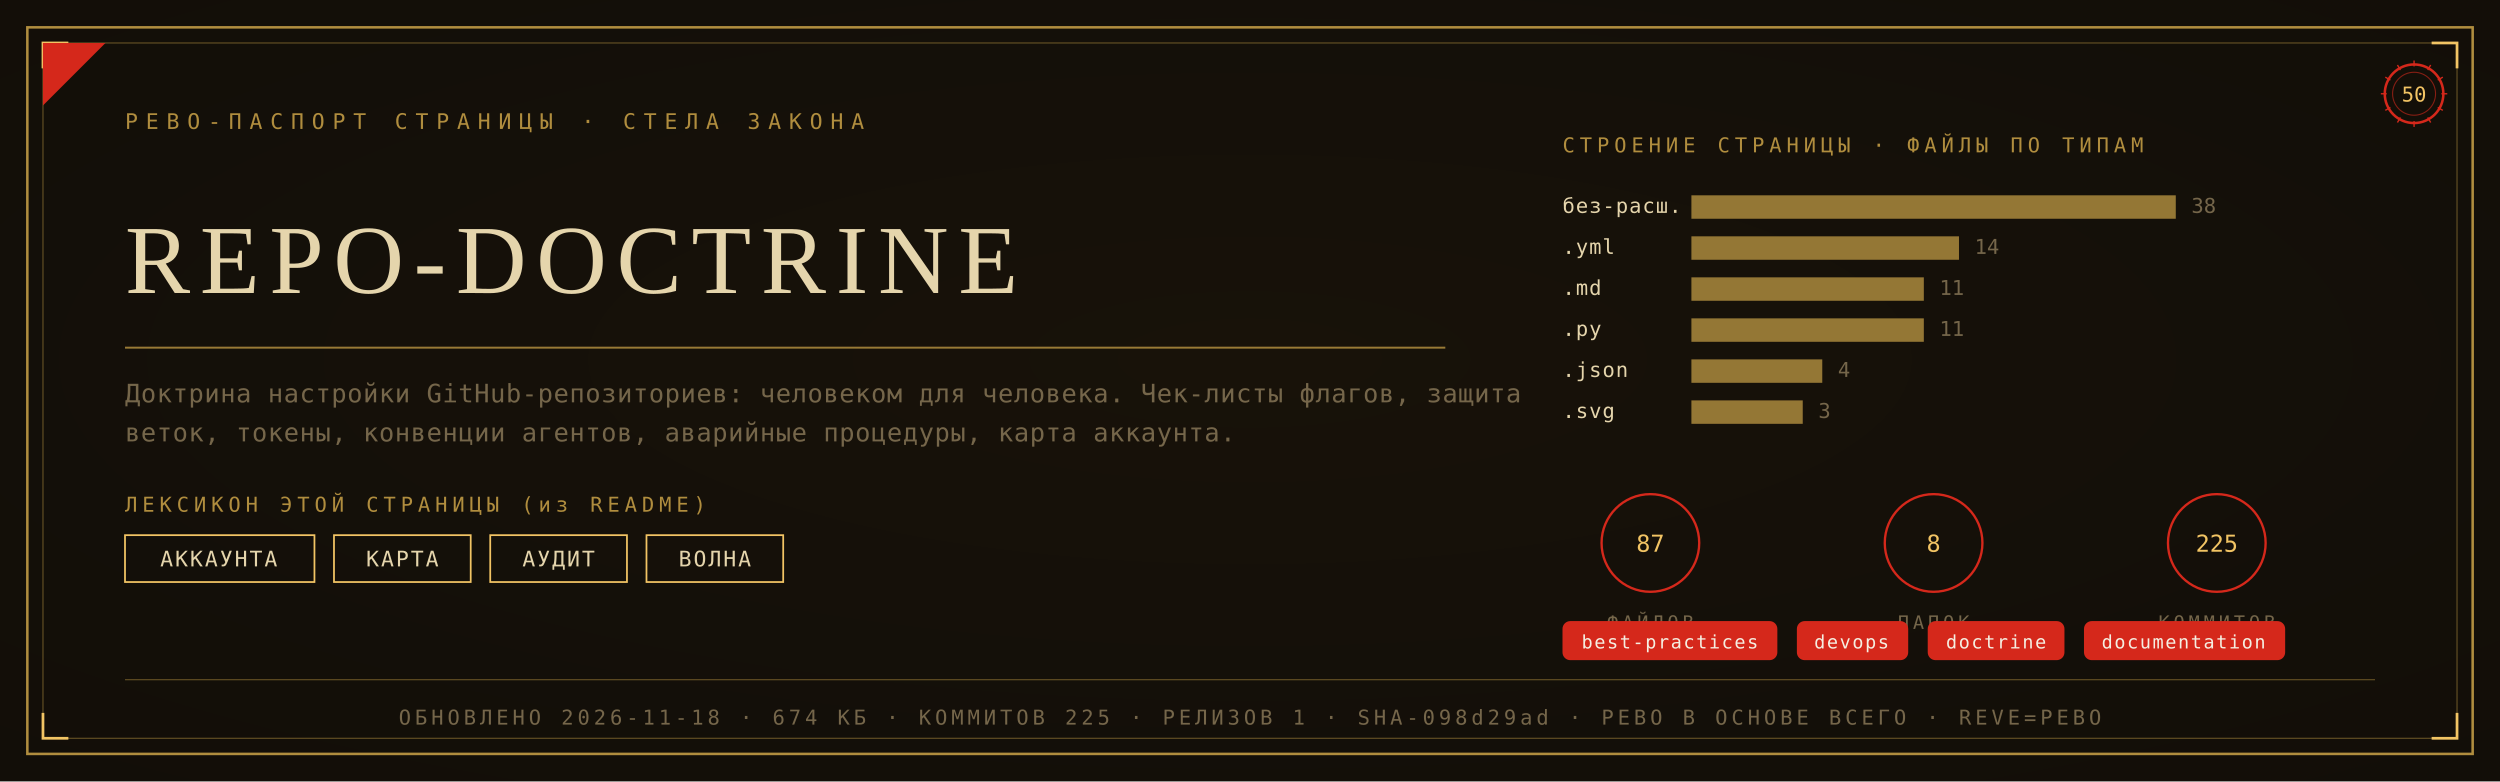
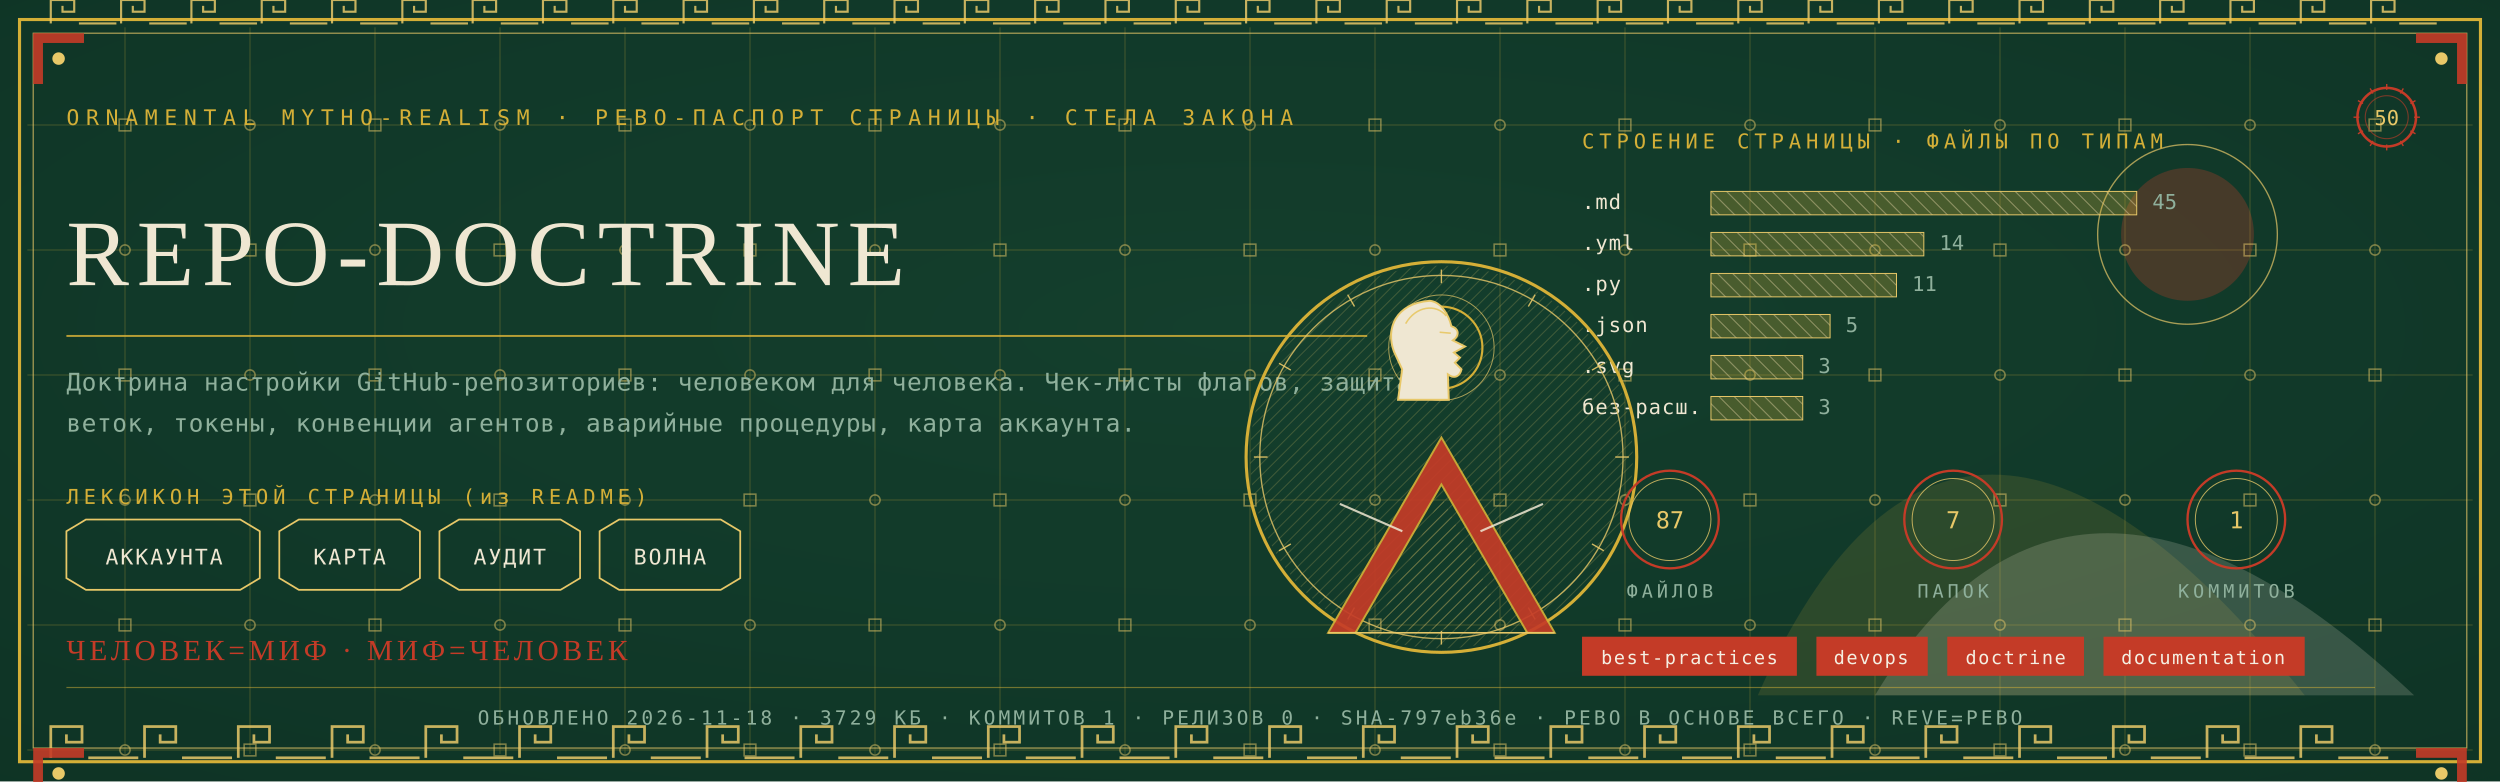
<svg xmlns="http://www.w3.org/2000/svg" viewBox="0 0 1280 400" width="1280" height="400">
  <defs>
-     <radialGradient id="rp50" cx="0.5" cy="0.46" r="1.05">
-       <stop offset="0" stop-color="#191209" />
-       <stop offset="1" stop-color="#0F0C08" />
+     <radialGradient id="rp50" cx="0.5" cy="0.42" r="1.1">
+       <stop offset="0" stop-color="#14402E" />
+       <stop offset="1" stop-color="#0C2E21" />
    </radialGradient>
+     <pattern id="hatchm" width="4.2" height="4.2" patternUnits="userSpaceOnUse" patternTransform="rotate(45)">
+       <rect width="4.2" height="4.2" fill="none" />
+       <line x1="0" y1="0" x2="0" y2="4.2" stroke="#E8C868" stroke-width="0.5" />
+     </pattern>
+     <pattern id="hatchv" width="5.5" height="5.5" patternUnits="userSpaceOnUse" patternTransform="rotate(-45)">
+       <rect width="5.5" height="5.5" fill="none" />
+       <line x1="0" y1="0" x2="0" y2="5.5" stroke="#EFE7D2" stroke-width="0.5" />
+     </pattern>
  </defs>
-   <rect width="1280" height="400" fill="#0F0C08" />
-   <rect width="1280" height="400" fill="url(#rp50)" opacity="0.92" />
-   <rect x="14" y="14" width="1252" height="372" fill="none" stroke="#B08D3E" stroke-width="1.3" />
-   <rect x="22" y="22" width="1236" height="356" fill="none" stroke="#B08D3E" stroke-width="0.55" opacity="0.55" />
-   <path d="M 22 35 L 22 22 L 35 22" fill="none" stroke="#F2C464" stroke-width="1.4" />
-   <path d="M 1258 35 L 1258 22 L 1245 22" fill="none" stroke="#F2C464" stroke-width="1.4" />
-   <path d="M 22 365 L 22 378 L 35 378" fill="none" stroke="#F2C464" stroke-width="1.4" />
-   <path d="M 1258 365 L 1258 378 L 1245 378" fill="none" stroke="#F2C464" stroke-width="1.4" />
-   <path d="M 22 54 L 22 22 L 54 22 Z" fill="#D5281B" />
-   <text x="64" y="66" font-family="'Cascadia Mono', ui-monospace, Consolas, monospace" font-size="11" fill="#B08D3E" letter-spacing="4">РЕВО-ПАСПОРТ СТРАНИЦЫ · СТЕЛА ЗАКОНА</text>
-   <g transform="translate(1236,48)">
-     <circle r="15" fill="none" stroke="#D5281B" stroke-width="1.3" />
-     <circle r="11" fill="none" stroke="#D5281B" stroke-width="0.55" opacity="0.6" />
-     <text y="4" text-anchor="middle" font-family="'Cascadia Mono', ui-monospace, Consolas, monospace" font-size="10.5" fill="#F2C464">50</text>
-     <g stroke="#D5281B" stroke-width="0.7">
+   <rect width="1280" height="400" fill="#0C2E21" />
+   <rect width="1280" height="400" fill="url(#rp50)" opacity="0.94" />
+   <path d="M 900 356 Q 1000 130 1180 356 Z" fill="#D4AF37" opacity="0.14" />
+   <path d="M 960 356 Q 1060 190 1236 356 Z" fill="#EFE7D2" opacity="0.18" />
+   <circle cx="1120" cy="120" r="34" fill="#C43B27" opacity="0.30" />
+   <circle cx="1120" cy="120" r="46" fill="none" stroke="#E8C868" stroke-width="0.7" opacity="0.7" />
+   <g stroke="#D4AF37" stroke-width="0.45" opacity="0.30">
+     <line x1="64" y1="14" x2="64" y2="386" />
+     <line x1="128" y1="14" x2="128" y2="386" />
+     <line x1="192" y1="14" x2="192" y2="386" />
+     <line x1="256" y1="14" x2="256" y2="386" />
+     <line x1="320" y1="14" x2="320" y2="386" />
+     <line x1="384" y1="14" x2="384" y2="386" />
+     <line x1="448" y1="14" x2="448" y2="386" />
+     <line x1="512" y1="14" x2="512" y2="386" />
+     <line x1="576" y1="14" x2="576" y2="386" />
+     <line x1="640" y1="14" x2="640" y2="386" />
+     <line x1="704" y1="14" x2="704" y2="386" />
+     <line x1="768" y1="14" x2="768" y2="386" />
+     <line x1="832" y1="14" x2="832" y2="386" />
+     <line x1="896" y1="14" x2="896" y2="386" />
+     <line x1="960" y1="14" x2="960" y2="386" />
+     <line x1="1024" y1="14" x2="1024" y2="386" />
+     <line x1="1088" y1="14" x2="1088" y2="386" />
+     <line x1="1152" y1="14" x2="1152" y2="386" />
+     <line x1="1216" y1="14" x2="1216" y2="386" />
+     <line x1="14" y1="64" x2="1266" y2="64" />
+     <line x1="14" y1="128" x2="1266" y2="128" />
+     <line x1="14" y1="192" x2="1266" y2="192" />
+     <line x1="14" y1="256" x2="1266" y2="256" />
+     <line x1="14" y1="320" x2="1266" y2="320" />
+     <line x1="14" y1="384" x2="1266" y2="384" />
+   </g>
+   <g fill="none" stroke="#E8C868" stroke-width="0.8" opacity="0.5">
+     <rect x="61" y="61" width="6" height="6" />
+     <circle cx="64" cy="128" r="2.6" />
+     <rect x="61" y="189" width="6" height="6" />
+     <circle cx="64" cy="256" r="2.6" />
+     <rect x="61" y="317" width="6" height="6" />
+     <circle cx="64" cy="384" r="2.6" />
+     <circle cx="128" cy="64" r="2.6" />
+     <rect x="125" y="125" width="6" height="6" />
+     <circle cx="128" cy="192" r="2.6" />
+     <rect x="125" y="253" width="6" height="6" />
+     <circle cx="128" cy="320" r="2.6" />
+     <rect x="125" y="381" width="6" height="6" />
+     <rect x="189" y="61" width="6" height="6" />
+     <circle cx="192" cy="128" r="2.6" />
+     <rect x="189" y="189" width="6" height="6" />
+     <circle cx="192" cy="256" r="2.6" />
+     <rect x="189" y="317" width="6" height="6" />
+     <circle cx="192" cy="384" r="2.6" />
+     <circle cx="256" cy="64" r="2.6" />
+     <rect x="253" y="125" width="6" height="6" />
+     <circle cx="256" cy="192" r="2.6" />
+     <rect x="253" y="253" width="6" height="6" />
+     <circle cx="256" cy="320" r="2.6" />
+     <rect x="253" y="381" width="6" height="6" />
+     <rect x="317" y="61" width="6" height="6" />
+     <circle cx="320" cy="128" r="2.6" />
+     <rect x="317" y="189" width="6" height="6" />
+     <circle cx="320" cy="256" r="2.6" />
+     <rect x="317" y="317" width="6" height="6" />
+     <circle cx="320" cy="384" r="2.6" />
+     <circle cx="384" cy="64" r="2.6" />
+     <rect x="381" y="125" width="6" height="6" />
+     <circle cx="384" cy="192" r="2.6" />
+     <rect x="381" y="253" width="6" height="6" />
+     <circle cx="384" cy="320" r="2.6" />
+     <rect x="381" y="381" width="6" height="6" />
+     <rect x="445" y="61" width="6" height="6" />
+     <circle cx="448" cy="128" r="2.6" />
+     <rect x="445" y="189" width="6" height="6" />
+     <circle cx="448" cy="256" r="2.6" />
+     <rect x="445" y="317" width="6" height="6" />
+     <circle cx="448" cy="384" r="2.6" />
+     <circle cx="512" cy="64" r="2.6" />
+     <rect x="509" y="125" width="6" height="6" />
+     <circle cx="512" cy="192" r="2.6" />
+     <rect x="509" y="253" width="6" height="6" />
+     <circle cx="512" cy="320" r="2.6" />
+     <rect x="509" y="381" width="6" height="6" />
+     <rect x="573" y="61" width="6" height="6" />
+     <circle cx="576" cy="128" r="2.6" />
+     <rect x="573" y="189" width="6" height="6" />
+     <circle cx="576" cy="256" r="2.6" />
+     <rect x="573" y="317" width="6" height="6" />
+     <circle cx="576" cy="384" r="2.6" />
+     <circle cx="640" cy="64" r="2.6" />
+     <rect x="637" y="125" width="6" height="6" />
+     <circle cx="640" cy="192" r="2.6" />
+     <rect x="637" y="253" width="6" height="6" />
+     <circle cx="640" cy="320" r="2.6" />
+     <rect x="637" y="381" width="6" height="6" />
+     <rect x="701" y="61" width="6" height="6" />
+     <circle cx="704" cy="128" r="2.6" />
+     <rect x="701" y="189" width="6" height="6" />
+     <circle cx="704" cy="256" r="2.6" />
+     <rect x="701" y="317" width="6" height="6" />
+     <circle cx="704" cy="384" r="2.6" />
+     <circle cx="768" cy="64" r="2.6" />
+     <rect x="765" y="125" width="6" height="6" />
+     <circle cx="768" cy="192" r="2.6" />
+     <rect x="765" y="253" width="6" height="6" />
+     <circle cx="768" cy="320" r="2.6" />
+     <rect x="765" y="381" width="6" height="6" />
+     <rect x="829" y="61" width="6" height="6" />
+     <circle cx="832" cy="128" r="2.6" />
+     <rect x="829" y="189" width="6" height="6" />
+     <circle cx="832" cy="256" r="2.6" />
+     <rect x="829" y="317" width="6" height="6" />
+     <circle cx="832" cy="384" r="2.6" />
+     <circle cx="896" cy="64" r="2.6" />
+     <rect x="893" y="125" width="6" height="6" />
+     <circle cx="896" cy="192" r="2.6" />
+     <rect x="893" y="253" width="6" height="6" />
+     <circle cx="896" cy="320" r="2.6" />
+     <rect x="893" y="381" width="6" height="6" />
+     <rect x="957" y="61" width="6" height="6" />
+     <circle cx="960" cy="128" r="2.6" />
+     <rect x="957" y="189" width="6" height="6" />
+     <circle cx="960" cy="256" r="2.6" />
+     <rect x="957" y="317" width="6" height="6" />
+     <circle cx="960" cy="384" r="2.6" />
+     <circle cx="1024" cy="64" r="2.6" />
+     <rect x="1021" y="125" width="6" height="6" />
+     <circle cx="1024" cy="192" r="2.6" />
+     <rect x="1021" y="253" width="6" height="6" />
+     <circle cx="1024" cy="320" r="2.6" />
+     <rect x="1021" y="381" width="6" height="6" />
+     <rect x="1085" y="61" width="6" height="6" />
+     <circle cx="1088" cy="128" r="2.6" />
+     <rect x="1085" y="189" width="6" height="6" />
+     <circle cx="1088" cy="256" r="2.6" />
+     <rect x="1085" y="317" width="6" height="6" />
+     <circle cx="1088" cy="384" r="2.6" />
+     <circle cx="1152" cy="64" r="2.6" />
+     <rect x="1149" y="125" width="6" height="6" />
+     <circle cx="1152" cy="192" r="2.6" />
+     <rect x="1149" y="253" width="6" height="6" />
+     <circle cx="1152" cy="320" r="2.6" />
+     <rect x="1149" y="381" width="6" height="6" />
+     <rect x="1213" y="61" width="6" height="6" />
+     <circle cx="1216" cy="128" r="2.6" />
+     <rect x="1213" y="189" width="6" height="6" />
+     <circle cx="1216" cy="256" r="2.6" />
+     <rect x="1213" y="317" width="6" height="6" />
+     <circle cx="1216" cy="384" r="2.6" />
+   </g>
+   <rect x="10" y="10" width="1260" height="380" fill="none" stroke="#D4AF37" stroke-width="1.6" />
+   <rect x="17" y="17" width="1246" height="366" fill="none" stroke="#E8C868" stroke-width="0.6" opacity="0.75" />
+   <g fill="none" stroke="#E8C868" stroke-width="1.4" opacity="0.85">
+     <path d="M 26 388 L 26 372 L 42 372 L 42 380.0 L 34.0 380.0 L 34.0 376.0" />
+     <line x1="45.2" y1="388" x2="70.8" y2="388" />
+     <path d="M 74 388 L 74 372 L 90 372 L 90 380.0 L 82.0 380.0 L 82.0 376.0" />
+     <line x1="93.2" y1="388" x2="118.8" y2="388" />
+     <path d="M 122 388 L 122 372 L 138 372 L 138 380.0 L 130.0 380.0 L 130.0 376.0" />
+     <line x1="141.2" y1="388" x2="166.8" y2="388" />
+     <path d="M 170 388 L 170 372 L 186 372 L 186 380.0 L 178.0 380.0 L 178.0 376.0" />
+     <line x1="189.2" y1="388" x2="214.8" y2="388" />
+     <path d="M 218 388 L 218 372 L 234 372 L 234 380.0 L 226.0 380.0 L 226.0 376.0" />
+     <line x1="237.2" y1="388" x2="262.8" y2="388" />
+     <path d="M 266 388 L 266 372 L 282 372 L 282 380.0 L 274.0 380.0 L 274.0 376.0" />
+     <line x1="285.2" y1="388" x2="310.8" y2="388" />
+     <path d="M 314 388 L 314 372 L 330 372 L 330 380.0 L 322.0 380.0 L 322.0 376.0" />
+     <line x1="333.2" y1="388" x2="358.8" y2="388" />
+     <path d="M 362 388 L 362 372 L 378 372 L 378 380.0 L 370.0 380.0 L 370.0 376.0" />
+     <line x1="381.2" y1="388" x2="406.8" y2="388" />
+     <path d="M 410 388 L 410 372 L 426 372 L 426 380.0 L 418.0 380.0 L 418.0 376.0" />
+     <line x1="429.2" y1="388" x2="454.8" y2="388" />
+     <path d="M 458 388 L 458 372 L 474 372 L 474 380.0 L 466.0 380.0 L 466.0 376.0" />
+     <line x1="477.2" y1="388" x2="502.8" y2="388" />
+     <path d="M 506 388 L 506 372 L 522 372 L 522 380.0 L 514.0 380.0 L 514.0 376.0" />
+     <line x1="525.2" y1="388" x2="550.8" y2="388" />
+     <path d="M 554 388 L 554 372 L 570 372 L 570 380.0 L 562.0 380.0 L 562.0 376.0" />
+     <line x1="573.2" y1="388" x2="598.8" y2="388" />
+     <path d="M 602 388 L 602 372 L 618 372 L 618 380.0 L 610.0 380.0 L 610.0 376.0" />
+     <line x1="621.2" y1="388" x2="646.8" y2="388" />
+     <path d="M 650 388 L 650 372 L 666 372 L 666 380.0 L 658.0 380.0 L 658.0 376.0" />
+     <line x1="669.2" y1="388" x2="694.8" y2="388" />
+     <path d="M 698 388 L 698 372 L 714 372 L 714 380.0 L 706.0 380.0 L 706.0 376.0" />
+     <line x1="717.2" y1="388" x2="742.8" y2="388" />
+     <path d="M 746 388 L 746 372 L 762 372 L 762 380.0 L 754.0 380.0 L 754.0 376.0" />
+     <line x1="765.2" y1="388" x2="790.8" y2="388" />
+     <path d="M 794 388 L 794 372 L 810 372 L 810 380.0 L 802.0 380.0 L 802.0 376.0" />
+     <line x1="813.2" y1="388" x2="838.8" y2="388" />
+     <path d="M 842 388 L 842 372 L 858 372 L 858 380.0 L 850.0 380.0 L 850.0 376.0" />
+     <line x1="861.2" y1="388" x2="886.8" y2="388" />
+     <path d="M 890 388 L 890 372 L 906 372 L 906 380.0 L 898.0 380.0 L 898.0 376.0" />
+     <line x1="909.2" y1="388" x2="934.8" y2="388" />
+     <path d="M 938 388 L 938 372 L 954 372 L 954 380.0 L 946.0 380.0 L 946.0 376.0" />
+     <line x1="957.2" y1="388" x2="982.8" y2="388" />
+     <path d="M 986 388 L 986 372 L 1002 372 L 1002 380.0 L 994.0 380.0 L 994.0 376.0" />
+     <line x1="1005.2" y1="388" x2="1030.8" y2="388" />
+     <path d="M 1034 388 L 1034 372 L 1050 372 L 1050 380.0 L 1042.0 380.0 L 1042.0 376.0" />
+     <line x1="1053.2" y1="388" x2="1078.8" y2="388" />
+     <path d="M 1082 388 L 1082 372 L 1098 372 L 1098 380.0 L 1090.0 380.0 L 1090.0 376.0" />
+     <line x1="1101.2" y1="388" x2="1126.8" y2="388" />
+     <path d="M 1130 388 L 1130 372 L 1146 372 L 1146 380.0 L 1138.0 380.0 L 1138.0 376.0" />
+     <line x1="1149.2" y1="388" x2="1174.8" y2="388" />
+     <path d="M 1178 388 L 1178 372 L 1194 372 L 1194 380.0 L 1186.0 380.0 L 1186.0 376.0" />
+     <line x1="1197.2" y1="388" x2="1222.8" y2="388" />
+   </g>
+   <g fill="none" stroke="#E8C868" stroke-width="1.1" opacity="0.85">
+     <path d="M 26 12 L 26 0 L 38 0 L 38 6.0 L 32.0 6.0 L 32.0 3.0" />
+     <line x1="40.4" y1="12" x2="59.6" y2="12" />
+     <path d="M 62 12 L 62 0 L 74 0 L 74 6.0 L 68.0 6.0 L 68.0 3.0" />
+     <line x1="76.4" y1="12" x2="95.6" y2="12" />
+     <path d="M 98 12 L 98 0 L 110 0 L 110 6.0 L 104.0 6.0 L 104.0 3.0" />
+     <line x1="112.4" y1="12" x2="131.6" y2="12" />
+     <path d="M 134 12 L 134 0 L 146 0 L 146 6.0 L 140.0 6.0 L 140.0 3.0" />
+     <line x1="148.4" y1="12" x2="167.6" y2="12" />
+     <path d="M 170 12 L 170 0 L 182 0 L 182 6.0 L 176.0 6.0 L 176.0 3.0" />
+     <line x1="184.4" y1="12" x2="203.6" y2="12" />
+     <path d="M 206 12 L 206 0 L 218 0 L 218 6.0 L 212.0 6.0 L 212.0 3.0" />
+     <line x1="220.4" y1="12" x2="239.6" y2="12" />
+     <path d="M 242 12 L 242 0 L 254 0 L 254 6.0 L 248.0 6.0 L 248.0 3.0" />
+     <line x1="256.4" y1="12" x2="275.6" y2="12" />
+     <path d="M 278 12 L 278 0 L 290 0 L 290 6.0 L 284.0 6.0 L 284.0 3.0" />
+     <line x1="292.4" y1="12" x2="311.6" y2="12" />
+     <path d="M 314 12 L 314 0 L 326 0 L 326 6.0 L 320.0 6.0 L 320.0 3.0" />
+     <line x1="328.4" y1="12" x2="347.6" y2="12" />
+     <path d="M 350 12 L 350 0 L 362 0 L 362 6.0 L 356.0 6.0 L 356.0 3.0" />
+     <line x1="364.4" y1="12" x2="383.6" y2="12" />
+     <path d="M 386 12 L 386 0 L 398 0 L 398 6.0 L 392.0 6.0 L 392.0 3.0" />
+     <line x1="400.4" y1="12" x2="419.6" y2="12" />
+     <path d="M 422 12 L 422 0 L 434 0 L 434 6.0 L 428.0 6.0 L 428.0 3.0" />
+     <line x1="436.4" y1="12" x2="455.6" y2="12" />
+     <path d="M 458 12 L 458 0 L 470 0 L 470 6.0 L 464.0 6.0 L 464.0 3.0" />
+     <line x1="472.4" y1="12" x2="491.6" y2="12" />
+     <path d="M 494 12 L 494 0 L 506 0 L 506 6.0 L 500.0 6.0 L 500.0 3.0" />
+     <line x1="508.4" y1="12" x2="527.6" y2="12" />
+     <path d="M 530 12 L 530 0 L 542 0 L 542 6.0 L 536.0 6.0 L 536.0 3.0" />
+     <line x1="544.4" y1="12" x2="563.6" y2="12" />
+     <path d="M 566 12 L 566 0 L 578 0 L 578 6.0 L 572.0 6.0 L 572.0 3.0" />
+     <line x1="580.4" y1="12" x2="599.6" y2="12" />
+     <path d="M 602 12 L 602 0 L 614 0 L 614 6.0 L 608.0 6.0 L 608.0 3.0" />
+     <line x1="616.4" y1="12" x2="635.6" y2="12" />
+     <path d="M 638 12 L 638 0 L 650 0 L 650 6.0 L 644.0 6.0 L 644.0 3.0" />
+     <line x1="652.4" y1="12" x2="671.6" y2="12" />
+     <path d="M 674 12 L 674 0 L 686 0 L 686 6.0 L 680.0 6.0 L 680.0 3.0" />
+     <line x1="688.4" y1="12" x2="707.6" y2="12" />
+     <path d="M 710 12 L 710 0 L 722 0 L 722 6.0 L 716.0 6.0 L 716.0 3.0" />
+     <line x1="724.4" y1="12" x2="743.6" y2="12" />
+     <path d="M 746 12 L 746 0 L 758 0 L 758 6.0 L 752.0 6.0 L 752.0 3.0" />
+     <line x1="760.4" y1="12" x2="779.6" y2="12" />
+     <path d="M 782 12 L 782 0 L 794 0 L 794 6.0 L 788.0 6.0 L 788.0 3.0" />
+     <line x1="796.4" y1="12" x2="815.6" y2="12" />
+     <path d="M 818 12 L 818 0 L 830 0 L 830 6.0 L 824.0 6.0 L 824.0 3.0" />
+     <line x1="832.4" y1="12" x2="851.6" y2="12" />
+     <path d="M 854 12 L 854 0 L 866 0 L 866 6.0 L 860.0 6.0 L 860.0 3.0" />
+     <line x1="868.4" y1="12" x2="887.6" y2="12" />
+     <path d="M 890 12 L 890 0 L 902 0 L 902 6.0 L 896.0 6.0 L 896.0 3.0" />
+     <line x1="904.4" y1="12" x2="923.6" y2="12" />
+     <path d="M 926 12 L 926 0 L 938 0 L 938 6.0 L 932.0 6.0 L 932.0 3.0" />
+     <line x1="940.4" y1="12" x2="959.6" y2="12" />
+     <path d="M 962 12 L 962 0 L 974 0 L 974 6.0 L 968.0 6.0 L 968.0 3.0" />
+     <line x1="976.4" y1="12" x2="995.6" y2="12" />
+     <path d="M 998 12 L 998 0 L 1010 0 L 1010 6.0 L 1004.0 6.0 L 1004.0 3.0" />
+     <line x1="1012.4" y1="12" x2="1031.6" y2="12" />
+     <path d="M 1034 12 L 1034 0 L 1046 0 L 1046 6.0 L 1040.0 6.0 L 1040.0 3.0" />
+     <line x1="1048.4" y1="12" x2="1067.6" y2="12" />
+     <path d="M 1070 12 L 1070 0 L 1082 0 L 1082 6.0 L 1076.0 6.0 L 1076.0 3.0" />
+     <line x1="1084.4" y1="12" x2="1103.6" y2="12" />
+     <path d="M 1106 12 L 1106 0 L 1118 0 L 1118 6.0 L 1112.0 6.0 L 1112.0 3.0" />
+     <line x1="1120.4" y1="12" x2="1139.6" y2="12" />
+     <path d="M 1142 12 L 1142 0 L 1154 0 L 1154 6.0 L 1148.0 6.0 L 1148.0 3.0" />
+     <line x1="1156.4" y1="12" x2="1175.6" y2="12" />
+     <path d="M 1178 12 L 1178 0 L 1190 0 L 1190 6.0 L 1184.0 6.0 L 1184.0 3.0" />
+     <line x1="1192.4" y1="12" x2="1211.6" y2="12" />
+     <path d="M 1214 12 L 1214 0 L 1226 0 L 1226 6.0 L 1220.0 6.0 L 1220.0 3.0" />
+     <line x1="1228.4" y1="12" x2="1247.6" y2="12" />
+   </g>
+   <g transform="translate(17,17) scale(1,1)">
+     <path d="M 0 0 L 26 0 L 26 5 L 5 5 L 5 26 L 0 26 Z" fill="#C43B27" opacity="0.9" />
+     <circle cx="13" cy="13" r="3.2" fill="#E8C868" />
+   </g>
+   <g transform="translate(1263,17) scale(-1,1)">
+     <path d="M 0 0 L 26 0 L 26 5 L 5 5 L 5 26 L 0 26 Z" fill="#C43B27" opacity="0.9" />
+     <circle cx="13" cy="13" r="3.2" fill="#E8C868" />
+   </g>
+   <g transform="translate(17,383) scale(1,1)">
+     <path d="M 0 0 L 26 0 L 26 5 L 5 5 L 5 26 L 0 26 Z" fill="#C43B27" opacity="0.9" />
+     <circle cx="13" cy="13" r="3.2" fill="#E8C868" />
+   </g>
+   <g transform="translate(1263,383) scale(-1,1)">
+     <path d="M 0 0 L 26 0 L 26 5 L 5 5 L 5 26 L 0 26 Z" fill="#C43B27" opacity="0.9" />
+     <circle cx="13" cy="13" r="3.2" fill="#E8C868" />
+   </g>
+   <text x="34" y="64" font-family="'Cascadia Mono', ui-monospace, Consolas, monospace" font-size="11" fill="#D4AF37" letter-spacing="3.4">ORNAMENTAL MYTHO-REALISM · РЕВО-ПАСПОРТ СТРАНИЦЫ · СТЕЛА ЗАКОНА</text>
+   <g transform="translate(1222,60)">
+     <circle r="15" fill="none" stroke="#C43B27" stroke-width="1.3" />
+     <circle r="11" fill="none" stroke="#C43B27" stroke-width="0.55" opacity="0.6" />
+     <text y="4" text-anchor="middle" font-family="'Cascadia Mono', ui-monospace, Consolas, monospace" font-size="10.5" fill="#E8C868">50</text>
+     <g stroke="#C43B27" stroke-width="0.7">
      <line x1="0" y1="-17" x2="0" y2="-14" transform="rotate(0)" />
      <line x1="0" y1="-17" x2="0" y2="-14" transform="rotate(30)" />
      <line x1="0" y1="-17" x2="0" y2="-14" transform="rotate(60)" />
      <line x1="0" y1="-17" x2="0" y2="-14" transform="rotate(90)" />
      <line x1="0" y1="-17" x2="0" y2="-14" transform="rotate(120)" />
      <line x1="0" y1="-17" x2="0" y2="-14" transform="rotate(150)" />
      <line x1="0" y1="-17" x2="0" y2="-14" transform="rotate(180)" />
      <line x1="0" y1="-17" x2="0" y2="-14" transform="rotate(210)" />
      <line x1="0" y1="-17" x2="0" y2="-14" transform="rotate(240)" />
      <line x1="0" y1="-17" x2="0" y2="-14" transform="rotate(270)" />
      <line x1="0" y1="-17" x2="0" y2="-14" transform="rotate(300)" />
      <line x1="0" y1="-17" x2="0" y2="-14" transform="rotate(330)" />
    </g>
  </g>
-   <text x="64" y="150" font-family="Georgia, 'Times New Roman', serif" font-size="50.0" fill="#E5D5AC" letter-spacing="5">REPO-DOCTRINE</text>
-   <line x1="64" y1="178" x2="740" y2="178" stroke="#B08D3E" stroke-width="1" opacity="0.85" />
-   <text x="64" y="206" font-family="'Cascadia Mono', ui-monospace, Consolas, monospace" font-size="13" fill="#75664A" letter-spacing="0.3">Доктрина настройки GitHub-репозиториев: человеком для человека. Чек-листы флагов, защита</text>
-   <text x="64" y="226" font-family="'Cascadia Mono', ui-monospace, Consolas, monospace" font-size="13" fill="#75664A" letter-spacing="0.3">веток, токены, конвенции агентов, аварийные процедуры, карта аккаунта.</text>
-   <text x="64" y="262" font-family="'Cascadia Mono', ui-monospace, Consolas, monospace" font-size="10.5" fill="#B08D3E" letter-spacing="2.5">ЛЕКСИКОН ЭТОЙ СТРАНИЦЫ (из README)</text>
-   <rect x="64" y="274" width="97" height="24" fill="none" stroke="#F2C464" stroke-width="0.9" />
-   <text x="112" y="290" text-anchor="middle" font-family="'Cascadia Mono', ui-monospace, Consolas, monospace" font-size="11" fill="#E5D5AC" letter-spacing="1">АККАУНТА</text>
-   <rect x="171" y="274" width="70" height="24" fill="none" stroke="#F2C464" stroke-width="0.9" />
-   <text x="206" y="290" text-anchor="middle" font-family="'Cascadia Mono', ui-monospace, Consolas, monospace" font-size="11" fill="#E5D5AC" letter-spacing="1">КАРТА</text>
-   <rect x="251" y="274" width="70" height="24" fill="none" stroke="#F2C464" stroke-width="0.9" />
-   <text x="286" y="290" text-anchor="middle" font-family="'Cascadia Mono', ui-monospace, Consolas, monospace" font-size="11" fill="#E5D5AC" letter-spacing="1">АУДИТ</text>
-   <rect x="331" y="274" width="70" height="24" fill="none" stroke="#F2C464" stroke-width="0.9" />
-   <text x="366" y="290" text-anchor="middle" font-family="'Cascadia Mono', ui-monospace, Consolas, monospace" font-size="11" fill="#E5D5AC" letter-spacing="1">ВОЛНА</text>
-   <text x="800" y="78" font-family="'Cascadia Mono', ui-monospace, Consolas, monospace" font-size="10.5" fill="#B08D3E" letter-spacing="2.5">СТРОЕНИЕ СТРАНИЦЫ · ФАЙЛЫ ПО ТИПАМ</text>
-   <text x="800" y="109" font-family="'Cascadia Mono', ui-monospace, Consolas, monospace" font-size="10.5" fill="#E5D5AC" letter-spacing="0.5">без-расш.</text>
-   <rect x="866" y="100" width="248" height="12" fill="#B08D3E" opacity="0.82" />
-   <text x="1122" y="109" font-family="'Cascadia Mono', ui-monospace, Consolas, monospace" font-size="10.5" fill="#75664A">38</text>
-   <text x="800" y="130" font-family="'Cascadia Mono', ui-monospace, Consolas, monospace" font-size="10.5" fill="#E5D5AC" letter-spacing="0.5">.yml</text>
-   <rect x="866" y="121" width="137" height="12" fill="#B08D3E" opacity="0.82" />
-   <text x="1011" y="130" font-family="'Cascadia Mono', ui-monospace, Consolas, monospace" font-size="10.5" fill="#75664A">14</text>
-   <text x="800" y="151" font-family="'Cascadia Mono', ui-monospace, Consolas, monospace" font-size="10.5" fill="#E5D5AC" letter-spacing="0.5">.md</text>
-   <rect x="866" y="142" width="119" height="12" fill="#B08D3E" opacity="0.82" />
-   <text x="993" y="151" font-family="'Cascadia Mono', ui-monospace, Consolas, monospace" font-size="10.5" fill="#75664A">11</text>
-   <text x="800" y="172" font-family="'Cascadia Mono', ui-monospace, Consolas, monospace" font-size="10.5" fill="#E5D5AC" letter-spacing="0.5">.py</text>
-   <rect x="866" y="163" width="119" height="12" fill="#B08D3E" opacity="0.82" />
-   <text x="993" y="172" font-family="'Cascadia Mono', ui-monospace, Consolas, monospace" font-size="10.5" fill="#75664A">11</text>
-   <text x="800" y="193" font-family="'Cascadia Mono', ui-monospace, Consolas, monospace" font-size="10.5" fill="#E5D5AC" letter-spacing="0.5">.json</text>
-   <rect x="866" y="184" width="67" height="12" fill="#B08D3E" opacity="0.82" />
-   <text x="941" y="193" font-family="'Cascadia Mono', ui-monospace, Consolas, monospace" font-size="10.5" fill="#75664A">4</text>
-   <text x="800" y="214" font-family="'Cascadia Mono', ui-monospace, Consolas, monospace" font-size="10.5" fill="#E5D5AC" letter-spacing="0.5">.svg</text>
-   <rect x="866" y="205" width="57" height="12" fill="#B08D3E" opacity="0.82" />
-   <text x="931" y="214" font-family="'Cascadia Mono', ui-monospace, Consolas, monospace" font-size="10.5" fill="#75664A">3</text>
-   <g transform="translate(845,278)">
-     <circle r="25" fill="none" stroke="#D5281B" stroke-width="1.2" />
-     <text y="4.5" text-anchor="middle" font-family="'Cascadia Mono', ui-monospace, Consolas, monospace" font-size="12" fill="#F2C464">87</text>
-     <text y="44" text-anchor="middle" font-family="'Cascadia Mono', ui-monospace, Consolas, monospace" font-size="9.5" fill="#75664A" letter-spacing="2">ФАЙЛОВ</text>
-   </g>
-   <g transform="translate(990,278)">
-     <circle r="25" fill="none" stroke="#D5281B" stroke-width="1.2" />
-     <text y="4.5" text-anchor="middle" font-family="'Cascadia Mono', ui-monospace, Consolas, monospace" font-size="12" fill="#F2C464">8</text>
-     <text y="44" text-anchor="middle" font-family="'Cascadia Mono', ui-monospace, Consolas, monospace" font-size="9.5" fill="#75664A" letter-spacing="2">ПАПОК</text>
-   </g>
-   <g transform="translate(1135,278)">
-     <circle r="25" fill="none" stroke="#D5281B" stroke-width="1.2" />
-     <text y="4.5" text-anchor="middle" font-family="'Cascadia Mono', ui-monospace, Consolas, monospace" font-size="12" fill="#F2C464">225</text>
-     <text y="44" text-anchor="middle" font-family="'Cascadia Mono', ui-monospace, Consolas, monospace" font-size="9.5" fill="#75664A" letter-spacing="2">КОММИТОВ</text>
-   </g>
-   <rect x="800" y="318" rx="4" width="110" height="20" fill="#D5281B" />
-   <text x="855" y="332" text-anchor="middle" font-family="'Cascadia Mono', ui-monospace, Consolas, monospace" font-size="9.5" fill="#F5EFE2" letter-spacing="0.8">best-practices</text>
-   <rect x="920" y="318" rx="4" width="57" height="20" fill="#D5281B" />
-   <text x="948" y="332" text-anchor="middle" font-family="'Cascadia Mono', ui-monospace, Consolas, monospace" font-size="9.5" fill="#F5EFE2" letter-spacing="0.8">devops</text>
-   <rect x="987" y="318" rx="4" width="70" height="20" fill="#D5281B" />
-   <text x="1022" y="332" text-anchor="middle" font-family="'Cascadia Mono', ui-monospace, Consolas, monospace" font-size="9.5" fill="#F5EFE2" letter-spacing="0.8">doctrine</text>
-   <rect x="1067" y="318" rx="4" width="103" height="20" fill="#D5281B" />
-   <text x="1118" y="332" text-anchor="middle" font-family="'Cascadia Mono', ui-monospace, Consolas, monospace" font-size="9.5" fill="#F5EFE2" letter-spacing="0.8">documentation</text>
-   <line x1="64" y1="348" x2="1216" y2="348" stroke="#B08D3E" stroke-width="0.6" opacity="0.5" />
-   <text x="640" y="371" text-anchor="middle" font-family="'Cascadia Mono', ui-monospace, Consolas, monospace" font-size="10.5" fill="#75664A" letter-spacing="2">ОБНОВЛЕНО 2026-11-18 · 674 КБ · КОММИТОВ 225 · РЕЛИЗОВ 1 · SHA-098d29ad · РЕВО В ОСНОВЕ ВСЕГО · REVE=РЕВО</text>
+   <text x="34" y="146" font-family="Georgia, 'Times New Roman', serif" font-size="48.0" fill="#EFE7D2" letter-spacing="4">REPO-DOCTRINE</text>
+   <line x1="34" y1="172" x2="700" y2="172" stroke="#D4AF37" stroke-width="1" opacity="0.85" />
+   <text x="34" y="200" font-family="'Cascadia Mono', ui-monospace, Consolas, monospace" font-size="12.5" fill="#8FB09C" letter-spacing="0.3">Доктрина настройки GitHub-репозиториев: человеком для человека. Чек-листы флагов, защита</text>
+   <text x="34" y="221" font-family="'Cascadia Mono', ui-monospace, Consolas, monospace" font-size="12.5" fill="#8FB09C" letter-spacing="0.3">веток, токены, конвенции агентов, аварийные процедуры, карта аккаунта.</text>
+   <text x="34" y="258" font-family="'Cascadia Mono', ui-monospace, Consolas, monospace" font-size="10.5" fill="#D4AF37" letter-spacing="2.5">ЛЕКСИКОН ЭТОЙ СТРАНИЦЫ (из README)</text>
+   <path d="M 34 272 L 44 266 L 123 266 L 133 272 L 133 296 L 123 302 L 44 302 L 34 296 Z" fill="none" stroke="#E8C868" stroke-width="0.9" />
+   <text x="84" y="289" text-anchor="middle" font-family="'Cascadia Mono', ui-monospace, Consolas, monospace" font-size="11" fill="#EFE7D2" letter-spacing="1">АККАУНТА</text>
+   <path d="M 143 272 L 153 266 L 205 266 L 215 272 L 215 296 L 205 302 L 153 302 L 143 296 Z" fill="none" stroke="#E8C868" stroke-width="0.9" />
+   <text x="179" y="289" text-anchor="middle" font-family="'Cascadia Mono', ui-monospace, Consolas, monospace" font-size="11" fill="#EFE7D2" letter-spacing="1">КАРТА</text>
+   <path d="M 225 272 L 235 266 L 287 266 L 297 272 L 297 296 L 287 302 L 235 302 L 225 296 Z" fill="none" stroke="#E8C868" stroke-width="0.9" />
+   <text x="261" y="289" text-anchor="middle" font-family="'Cascadia Mono', ui-monospace, Consolas, monospace" font-size="11" fill="#EFE7D2" letter-spacing="1">АУДИТ</text>
+   <path d="M 307 272 L 317 266 L 369 266 L 379 272 L 379 296 L 369 302 L 317 302 L 307 296 Z" fill="none" stroke="#E8C868" stroke-width="0.9" />
+   <text x="343" y="289" text-anchor="middle" font-family="'Cascadia Mono', ui-monospace, Consolas, monospace" font-size="11" fill="#EFE7D2" letter-spacing="1">ВОЛНА</text>
+   <text x="810" y="76" font-family="'Cascadia Mono', ui-monospace, Consolas, monospace" font-size="10.5" fill="#D4AF37" letter-spacing="2.5">СТРОЕНИЕ СТРАНИЦЫ · ФАЙЛЫ ПО ТИПАМ</text>
+   <text x="810" y="107" font-family="'Cascadia Mono', ui-monospace, Consolas, monospace" font-size="10.5" fill="#EFE7D2" letter-spacing="0.5">.md</text>
+   <rect x="876" y="98" width="218" height="12" fill="url(#hatchv)" opacity="0.9" />
+   <rect x="876" y="98" width="218" height="12" fill="#D4AF37" opacity="0.28" />
+   <rect x="876" y="98" width="218" height="12" fill="none" stroke="#E8C868" stroke-width="0.5" />
+   <text x="1102" y="107" font-family="'Cascadia Mono', ui-monospace, Consolas, monospace" font-size="10.5" fill="#8FB09C">45</text>
+   <text x="810" y="128" font-family="'Cascadia Mono', ui-monospace, Consolas, monospace" font-size="10.5" fill="#EFE7D2" letter-spacing="0.5">.yml</text>
+   <rect x="876" y="119" width="109" height="12" fill="url(#hatchv)" opacity="0.9" />
+   <rect x="876" y="119" width="109" height="12" fill="#D4AF37" opacity="0.28" />
+   <rect x="876" y="119" width="109" height="12" fill="none" stroke="#E8C868" stroke-width="0.5" />
+   <text x="993" y="128" font-family="'Cascadia Mono', ui-monospace, Consolas, monospace" font-size="10.5" fill="#8FB09C">14</text>
+   <text x="810" y="149" font-family="'Cascadia Mono', ui-monospace, Consolas, monospace" font-size="10.5" fill="#EFE7D2" letter-spacing="0.5">.py</text>
+   <rect x="876" y="140" width="95" height="12" fill="url(#hatchv)" opacity="0.9" />
+   <rect x="876" y="140" width="95" height="12" fill="#D4AF37" opacity="0.28" />
+   <rect x="876" y="140" width="95" height="12" fill="none" stroke="#E8C868" stroke-width="0.5" />
+   <text x="979" y="149" font-family="'Cascadia Mono', ui-monospace, Consolas, monospace" font-size="10.5" fill="#8FB09C">11</text>
+   <text x="810" y="170" font-family="'Cascadia Mono', ui-monospace, Consolas, monospace" font-size="10.5" fill="#EFE7D2" letter-spacing="0.5">.json</text>
+   <rect x="876" y="161" width="61" height="12" fill="url(#hatchv)" opacity="0.9" />
+   <rect x="876" y="161" width="61" height="12" fill="#D4AF37" opacity="0.28" />
+   <rect x="876" y="161" width="61" height="12" fill="none" stroke="#E8C868" stroke-width="0.5" />
+   <text x="945" y="170" font-family="'Cascadia Mono', ui-monospace, Consolas, monospace" font-size="10.5" fill="#8FB09C">5</text>
+   <text x="810" y="191" font-family="'Cascadia Mono', ui-monospace, Consolas, monospace" font-size="10.5" fill="#EFE7D2" letter-spacing="0.5">.svg</text>
+   <rect x="876" y="182" width="47" height="12" fill="url(#hatchv)" opacity="0.9" />
+   <rect x="876" y="182" width="47" height="12" fill="#D4AF37" opacity="0.28" />
+   <rect x="876" y="182" width="47" height="12" fill="none" stroke="#E8C868" stroke-width="0.5" />
+   <text x="931" y="191" font-family="'Cascadia Mono', ui-monospace, Consolas, monospace" font-size="10.5" fill="#8FB09C">3</text>
+   <text x="810" y="212" font-family="'Cascadia Mono', ui-monospace, Consolas, monospace" font-size="10.5" fill="#EFE7D2" letter-spacing="0.5">без-расш.</text>
+   <rect x="876" y="203" width="47" height="12" fill="url(#hatchv)" opacity="0.9" />
+   <rect x="876" y="203" width="47" height="12" fill="#D4AF37" opacity="0.28" />
+   <rect x="876" y="203" width="47" height="12" fill="none" stroke="#E8C868" stroke-width="0.5" />
+   <text x="931" y="212" font-family="'Cascadia Mono', ui-monospace, Consolas, monospace" font-size="10.5" fill="#8FB09C">3</text>
+   <g transform="translate(738,234)">
+     <circle r="100" fill="none" stroke="#D4AF37" stroke-width="1.6" />
+     <circle r="93" fill="none" stroke="#E8C868" stroke-width="0.7" opacity="0.8" />
+     <circle r="98" fill="url(#hatchm)" opacity="0.4" />
+     <g stroke="#E8C868" stroke-width="0.7" opacity="0.9">
+       <line x1="0" y1="-96" x2="0" y2="-89" transform="rotate(0)" />
+       <line x1="0" y1="-96" x2="0" y2="-89" transform="rotate(30)" />
+       <line x1="0" y1="-96" x2="0" y2="-89" transform="rotate(60)" />
+       <line x1="0" y1="-96" x2="0" y2="-89" transform="rotate(90)" />
+       <line x1="0" y1="-96" x2="0" y2="-89" transform="rotate(120)" />
+       <line x1="0" y1="-96" x2="0" y2="-89" transform="rotate(150)" />
+       <line x1="0" y1="-96" x2="0" y2="-89" transform="rotate(180)" />
+       <line x1="0" y1="-96" x2="0" y2="-89" transform="rotate(210)" />
+       <line x1="0" y1="-96" x2="0" y2="-89" transform="rotate(240)" />
+       <line x1="0" y1="-96" x2="0" y2="-89" transform="rotate(270)" />
+       <line x1="0" y1="-96" x2="0" y2="-89" transform="rotate(300)" />
+       <line x1="0" y1="-96" x2="0" y2="-89" transform="rotate(330)" />
+     </g>
+     <circle cy="-56" r="21" fill="none" stroke="#D4AF37" stroke-width="1.1" />
+     <circle cy="-56" r="27" fill="none" stroke="#E8C868" stroke-width="0.5" opacity="0.7" />
+     <path d="M -6.0 -80.0 C -23.5 -78.7 -28.7 -65.7 -24.3 -54.0 L -20.1 -44.9 L -22.2 -29.3 L 3.8 -29.3 L 3.3 -42.3 C 6.9 -39.7 9.5 -41.5 10.3 -44.9 L 6.9 -48.3 L 9.5 -50.9 L 6.4 -53.5 L 12.1 -56.6 L 5.9 -59.7 C 9.5 -62.3 9.0 -65.7 5.1 -67.0 C 3.8 -72.7 -0.1 -79.5 -6.0 -80.0 Z" fill="#EFE7D2" stroke="#E8C868" stroke-width="1.0" />
+     <g fill="none" stroke="#E8C868" stroke-width="0.8" opacity="0.95">
+       <path d="M -18.3 -68.3 C -13.1 -77.4 -2.7 -78.7 2.5 -72.2" />
+       <path d="M -0.9 -63.9 L 4.8 -63.4" />
+     </g>
+     <path d="M -58.0 90.0 L 0 -10.0 L 58.0 90.0 L 44.0 90.0 L 0 14.0 L -44.0 90.0 Z" fill="#C43B27" opacity="0.92" stroke="#D4AF37" stroke-width="1.0" />
+     <path d="M -34.0 88.0 L 0 20.0 L 34.0 88.0" fill="url(#hatchm)" opacity="0.5" stroke="none" />
+     <path d="M -58.0 90.0 L 58.0 90.0" fill="none" stroke="#E8C868" stroke-width="0.8" />
+     <path d="M -52.0 24.0 L -20.0 38.0" fill="none" stroke="#EFE7D2" stroke-width="1.1" opacity="0.85" />
+     <path d="M 52.0 24.0 L 20.0 38.0" fill="none" stroke="#EFE7D2" stroke-width="1.1" opacity="0.85" />
+   </g>
+   <g transform="translate(855,266)">
+     <circle r="25" fill="none" stroke="#C43B27" stroke-width="1.2" />
+     <circle r="21" fill="none" stroke="#E8C868" stroke-width="0.5" opacity="0.8" />
+     <text y="4.5" text-anchor="middle" font-family="'Cascadia Mono', ui-monospace, Consolas, monospace" font-size="12" fill="#E8C868">87</text>
+     <text y="40" text-anchor="middle" font-family="'Cascadia Mono', ui-monospace, Consolas, monospace" font-size="9.5" fill="#8FB09C" letter-spacing="2">ФАЙЛОВ</text>
+   </g>
+   <g transform="translate(1000,266)">
+     <circle r="25" fill="none" stroke="#C43B27" stroke-width="1.2" />
+     <circle r="21" fill="none" stroke="#E8C868" stroke-width="0.5" opacity="0.8" />
+     <text y="4.5" text-anchor="middle" font-family="'Cascadia Mono', ui-monospace, Consolas, monospace" font-size="12" fill="#E8C868">7</text>
+     <text y="40" text-anchor="middle" font-family="'Cascadia Mono', ui-monospace, Consolas, monospace" font-size="9.5" fill="#8FB09C" letter-spacing="2">ПАПОК</text>
+   </g>
+   <g transform="translate(1145,266)">
+     <circle r="25" fill="none" stroke="#C43B27" stroke-width="1.2" />
+     <circle r="21" fill="none" stroke="#E8C868" stroke-width="0.5" opacity="0.8" />
+     <text y="4.5" text-anchor="middle" font-family="'Cascadia Mono', ui-monospace, Consolas, monospace" font-size="12" fill="#E8C868">1</text>
+     <text y="40" text-anchor="middle" font-family="'Cascadia Mono', ui-monospace, Consolas, monospace" font-size="9.5" fill="#8FB09C" letter-spacing="2">КОММИТОВ</text>
+   </g>
+   <rect x="810" y="326" rx="0" width="110" height="20" fill="#C43B27" />
+   <text x="865" y="340" text-anchor="middle" font-family="'Cascadia Mono', ui-monospace, Consolas, monospace" font-size="9.5" fill="#F5EFE2" letter-spacing="0.8">best-practices</text>
+   <rect x="930" y="326" rx="0" width="57" height="20" fill="#C43B27" />
+   <text x="958" y="340" text-anchor="middle" font-family="'Cascadia Mono', ui-monospace, Consolas, monospace" font-size="9.5" fill="#F5EFE2" letter-spacing="0.8">devops</text>
+   <rect x="997" y="326" rx="0" width="70" height="20" fill="#C43B27" />
+   <text x="1032" y="340" text-anchor="middle" font-family="'Cascadia Mono', ui-monospace, Consolas, monospace" font-size="9.5" fill="#F5EFE2" letter-spacing="0.8">doctrine</text>
+   <rect x="1077" y="326" rx="0" width="103" height="20" fill="#C43B27" />
+   <text x="1128" y="340" text-anchor="middle" font-family="'Cascadia Mono', ui-monospace, Consolas, monospace" font-size="9.5" fill="#F5EFE2" letter-spacing="0.8">documentation</text>
+   <text x="34" y="338" font-family="Georgia, 'Times New Roman', serif" font-size="15" fill="#C43B27" letter-spacing="2">ЧЕЛОВЕК=МИФ · МИФ=ЧЕЛОВЕК</text>
+   <line x1="34" y1="352" x2="1216" y2="352" stroke="#D4AF37" stroke-width="0.6" opacity="0.5" />
+   <text x="640" y="371" text-anchor="middle" font-family="'Cascadia Mono', ui-monospace, Consolas, monospace" font-size="10" fill="#8FB09C" letter-spacing="1.6">ОБНОВЛЕНО 2026-11-18 · 3729 КБ · КОММИТОВ 1 · РЕЛИЗОВ 0 · SHA-797eb36e · РЕВО В ОСНОВЕ ВСЕГО · REVE=РЕВО</text>
</svg>
